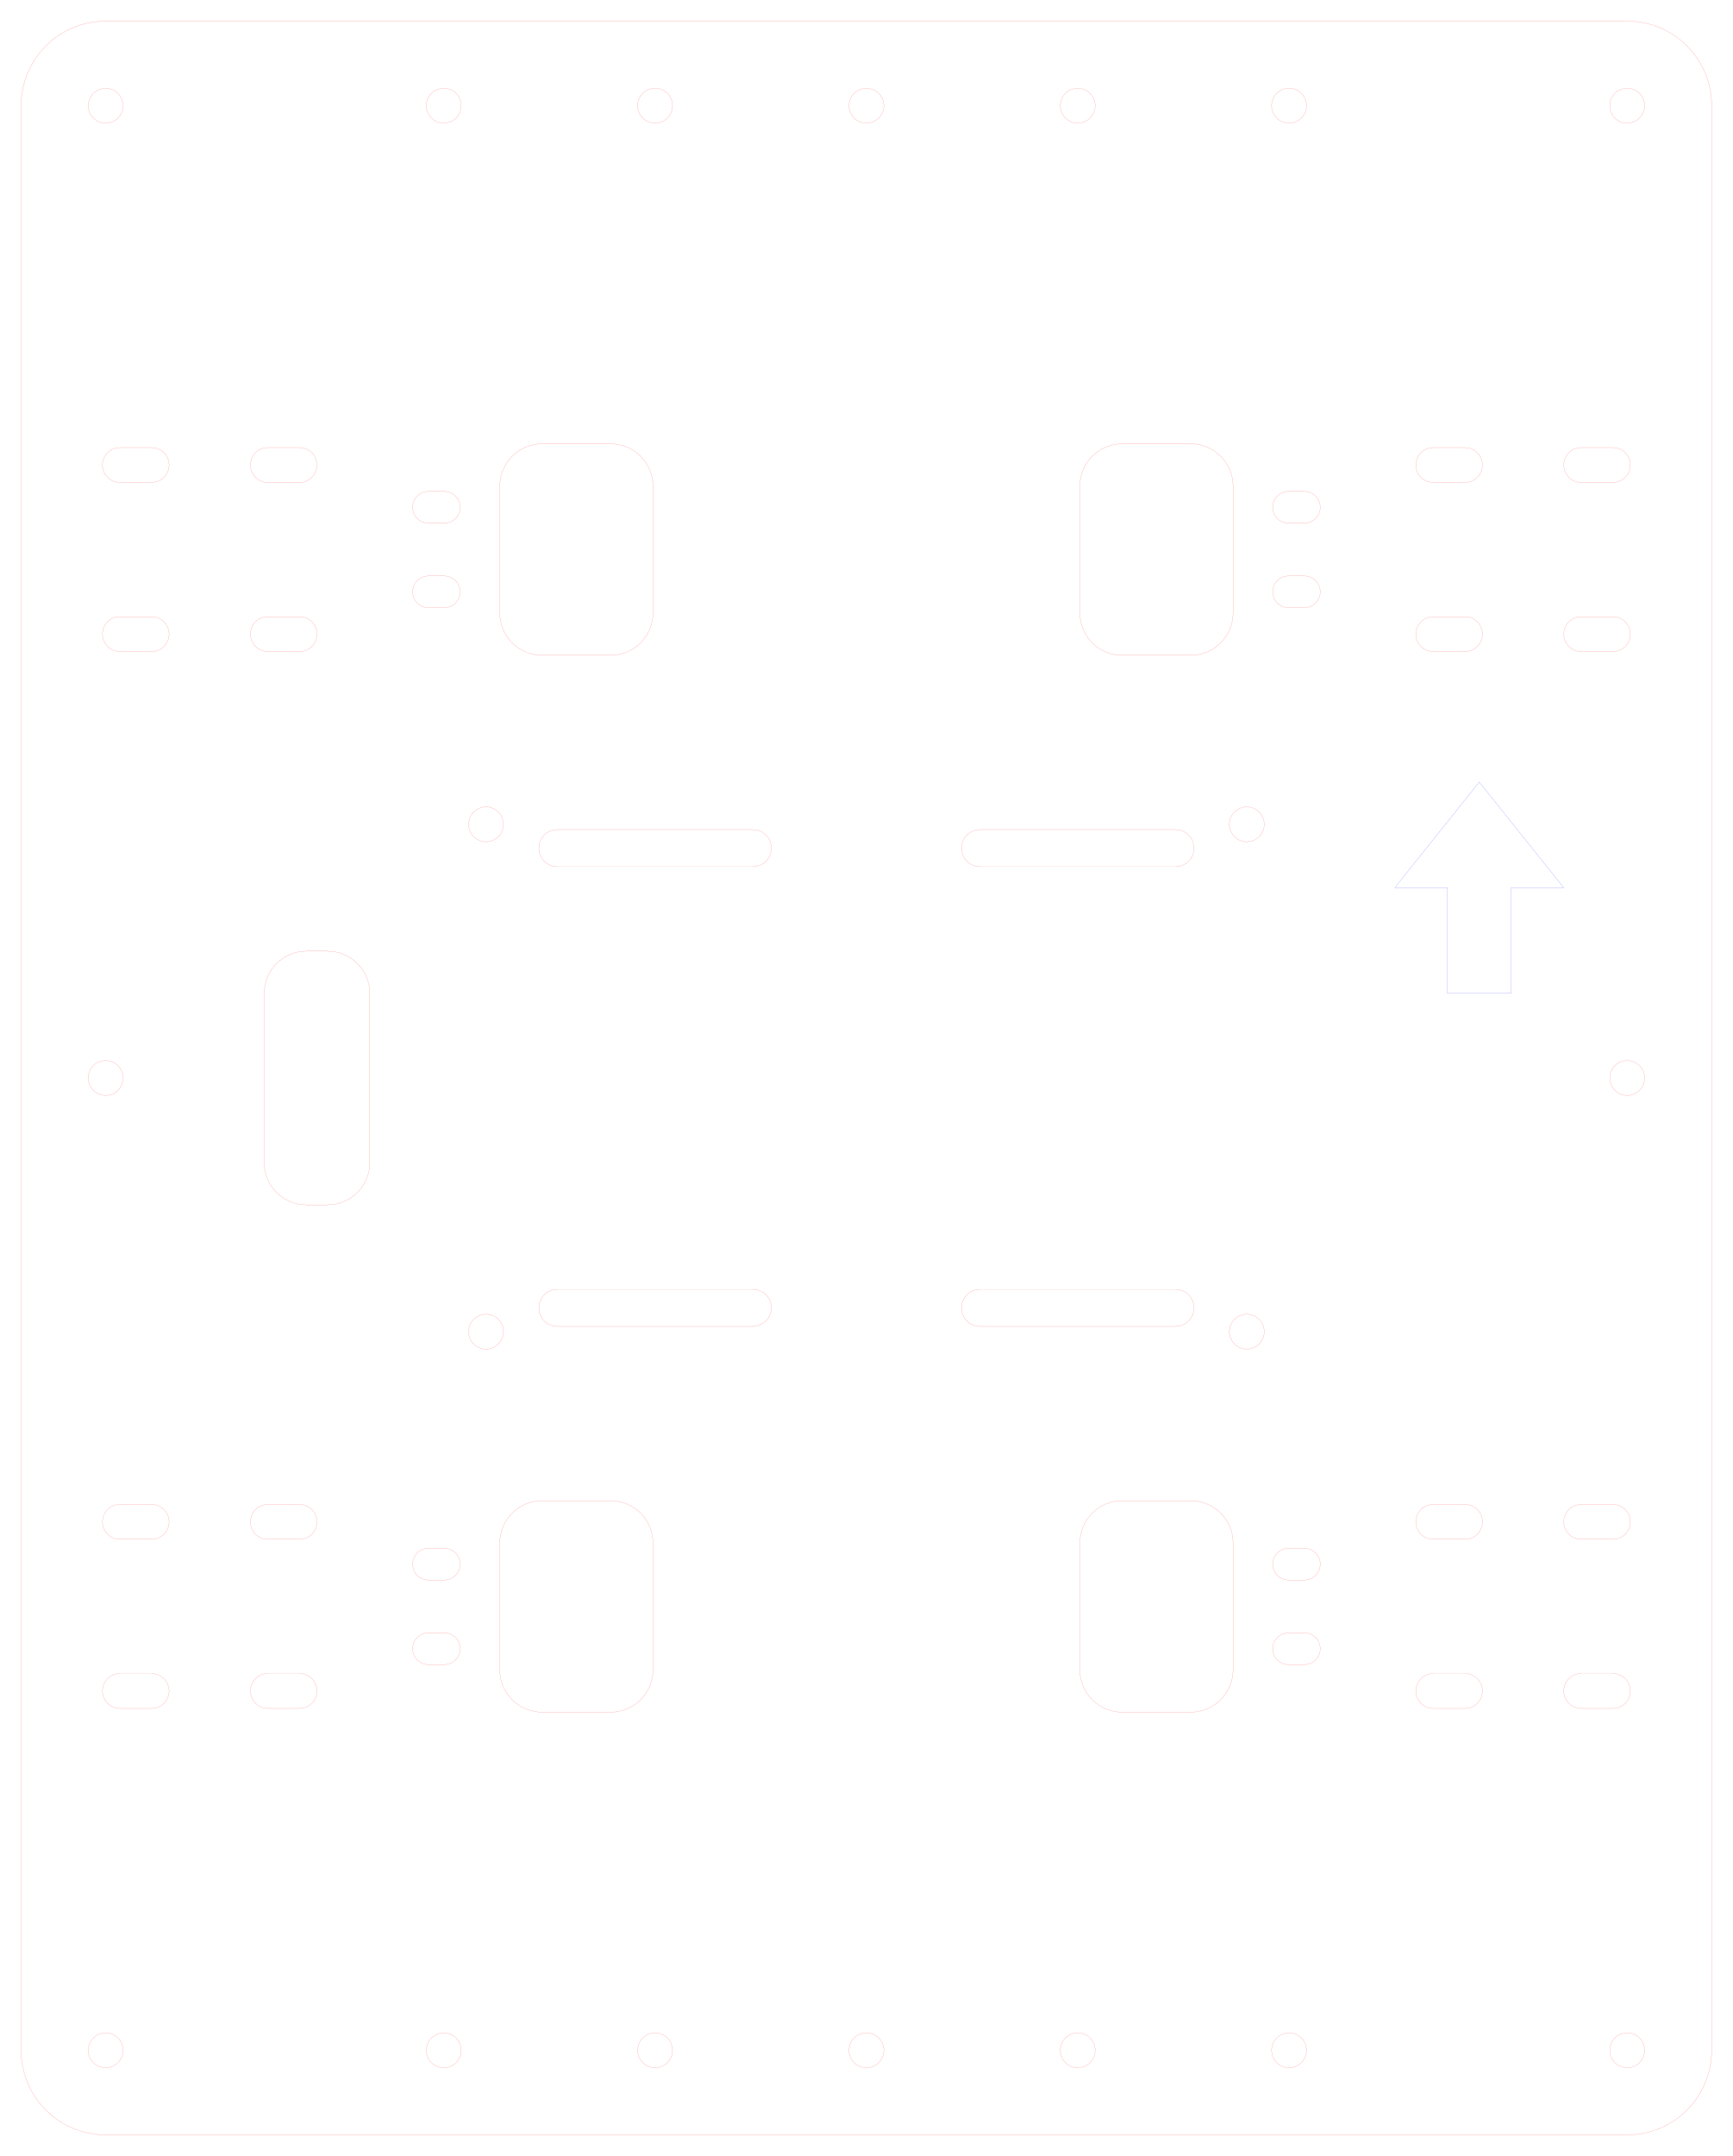
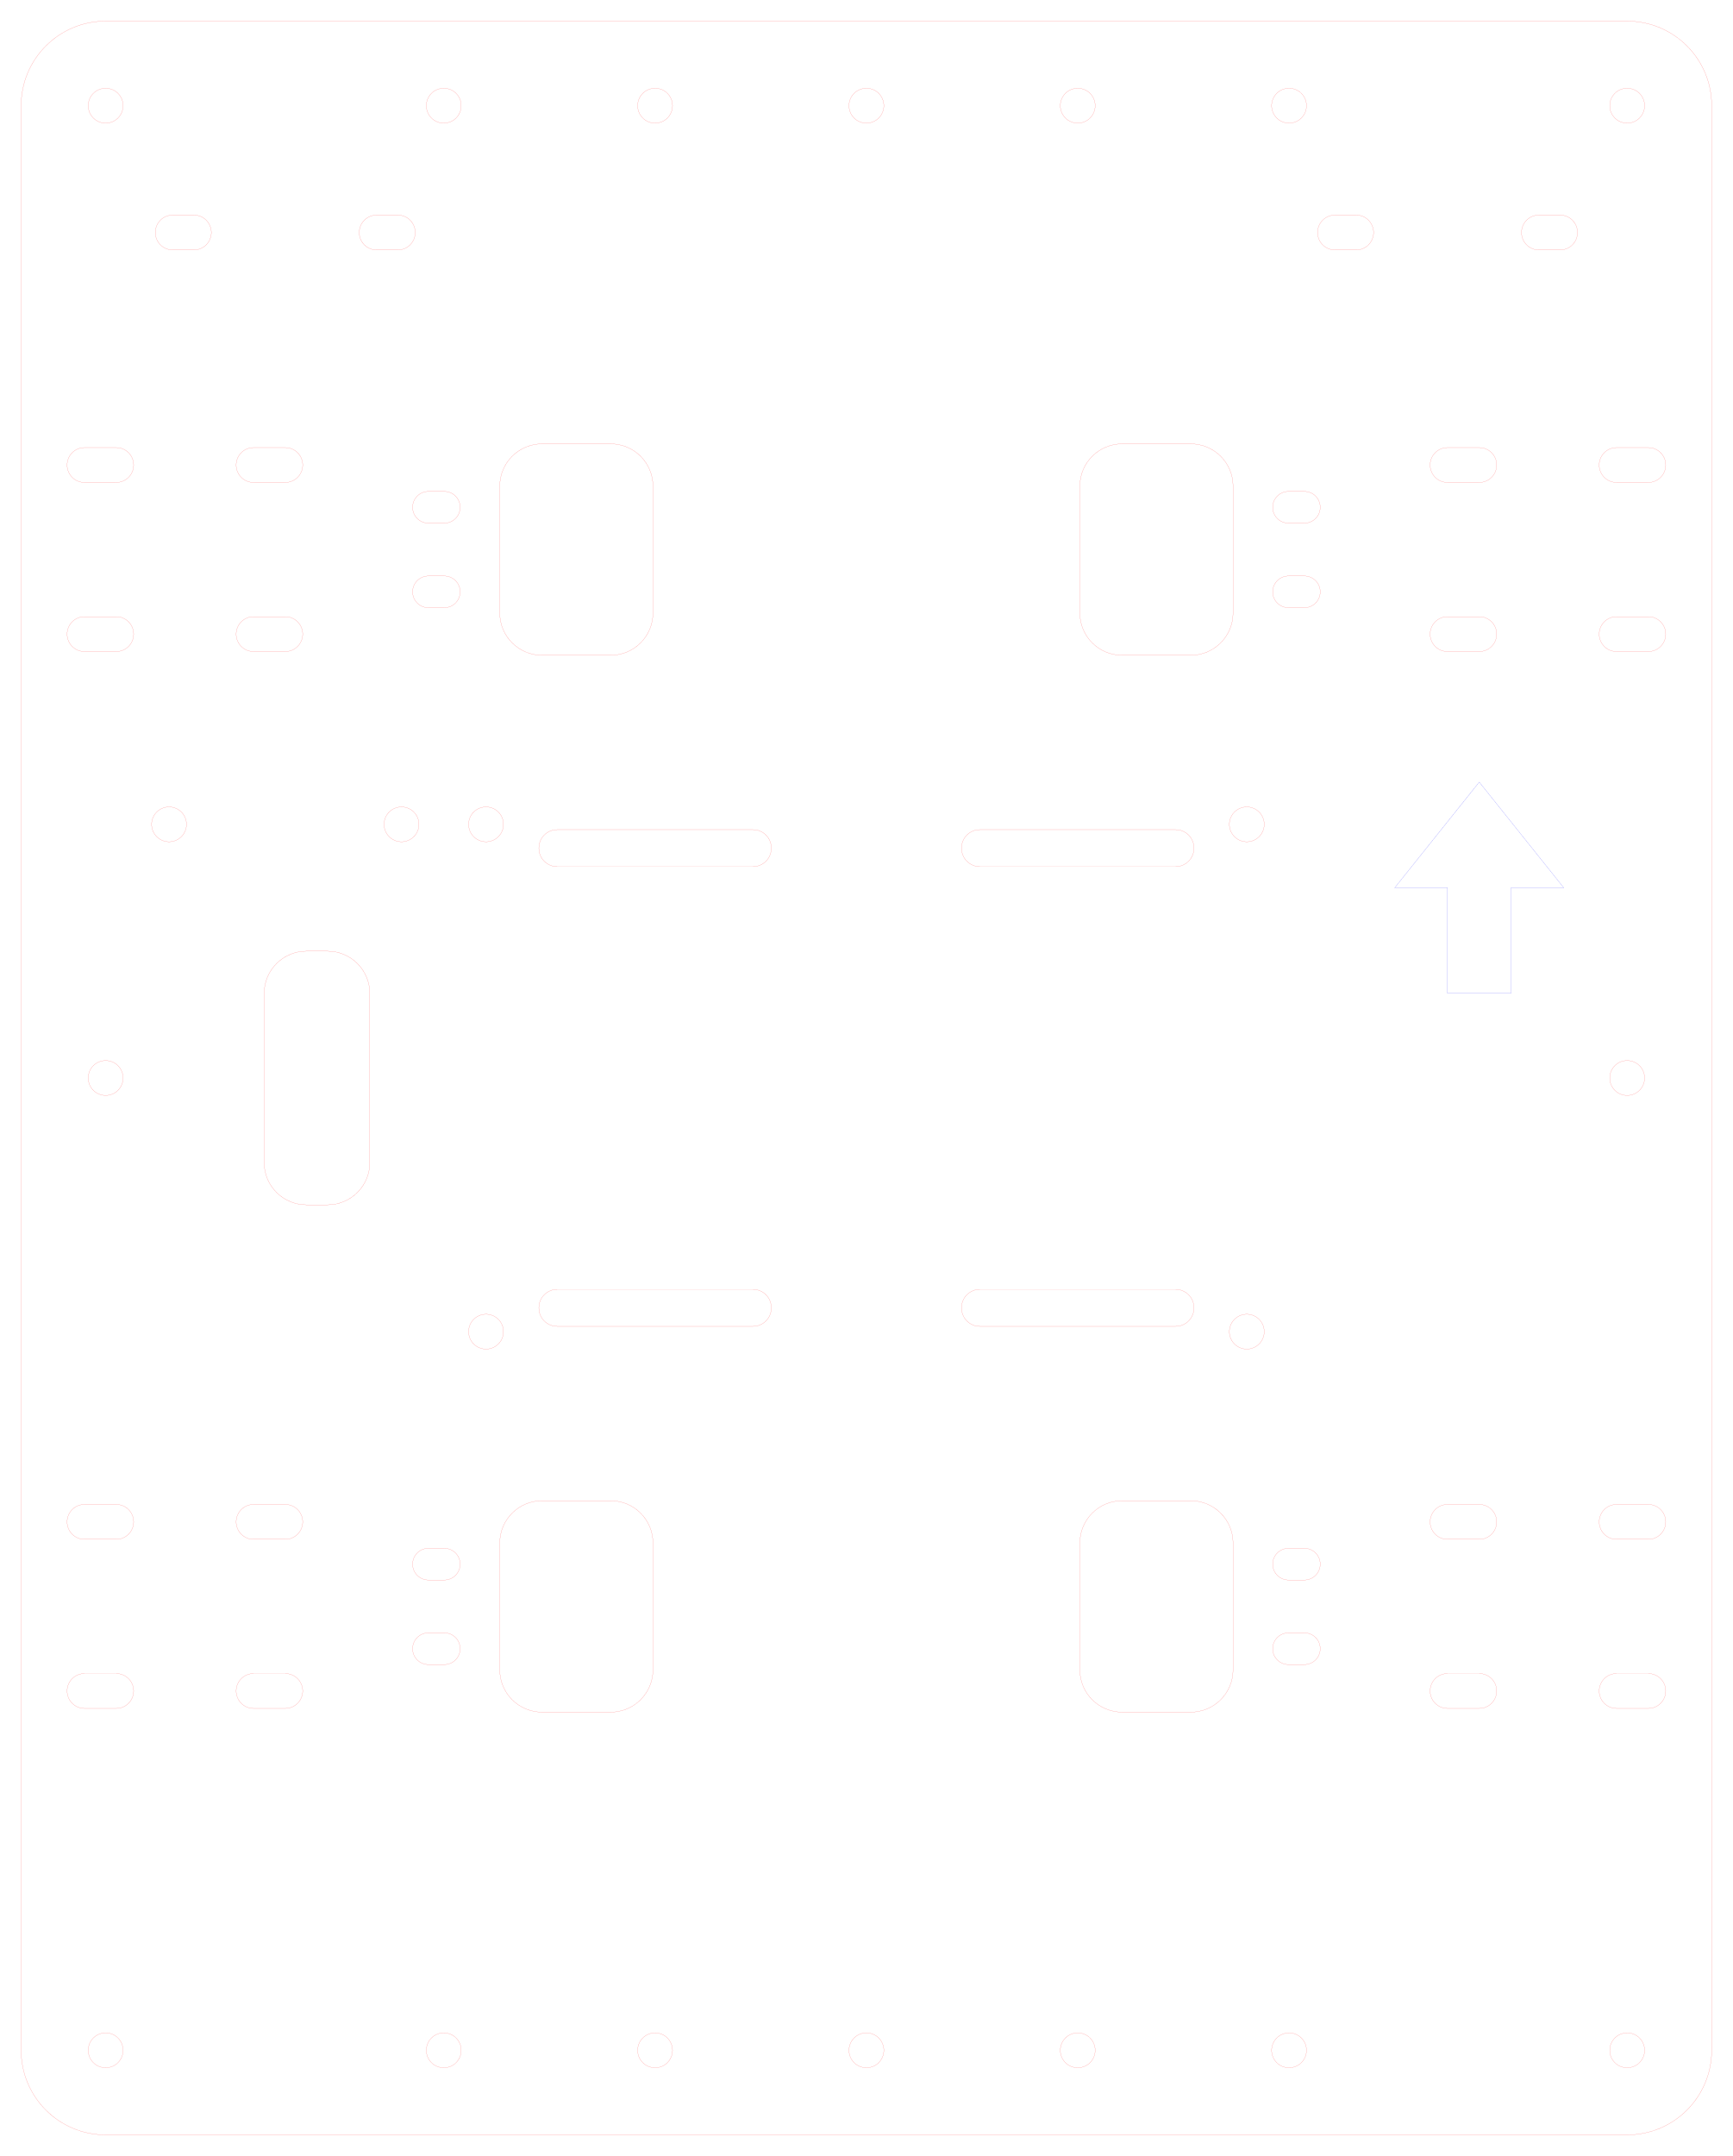
<svg xmlns="http://www.w3.org/2000/svg" width="164.000mm" height="204.000mm" viewBox="0 0 164.000 204.000">
  <path fill="none" stroke="#ff0000" stroke-width="0.01" d="M162.000,10.000A8.000,8.000 0 0 0 154.000,2.000L10.000,2.000A8.000,8.000 0 0 0 2.000,10.000L2.000,194.000A8.000,8.000 0 0 0 10.000,202.000L154.000,202.000A8.000,8.000 0 0 0 162.000,194.000Z" />
-   <path fill="none" stroke="#ff0000" stroke-width="0.01" d="M11.350,58.350L14.350,58.350A1.650,1.650 0 0 1 14.350,61.650L11.350,61.650A1.650,1.650 0 0 1 11.350,58.350Z" />
-   <path fill="none" stroke="#ff0000" stroke-width="0.01" d="M11.350,42.350L14.350,42.350A1.650,1.650 0 0 1 14.350,45.650L11.350,45.650A1.650,1.650 0 0 1 11.350,42.350Z" />
-   <path fill="none" stroke="#ff0000" stroke-width="0.01" d="M25.350,58.350L28.350,58.350A1.650,1.650 0 0 1 28.350,61.650L25.350,61.650A1.650,1.650 0 0 1 25.350,58.350Z" />
-   <path fill="none" stroke="#ff0000" stroke-width="0.01" d="M25.350,42.350L28.350,42.350A1.650,1.650 0 0 1 28.350,45.650L25.350,45.650A1.650,1.650 0 0 1 25.350,42.350Z" />
-   <path fill="none" stroke="#ff0000" stroke-width="0.01" d="M149.650,58.350L152.650,58.350A1.650,1.650 0 0 1 152.650,61.650L149.650,61.650A1.650,1.650 0 0 1 149.650,58.350Z" />
-   <path fill="none" stroke="#ff0000" stroke-width="0.01" d="M149.650,42.350L152.650,42.350A1.650,1.650 0 0 1 152.650,45.650L149.650,45.650A1.650,1.650 0 0 1 149.650,42.350Z" />
-   <path fill="none" stroke="#ff0000" stroke-width="0.01" d="M135.650,58.350L138.650,58.350A1.650,1.650 0 0 1 138.650,61.650L135.650,61.650A1.650,1.650 0 0 1 135.650,58.350Z" />
-   <path fill="none" stroke="#ff0000" stroke-width="0.01" d="M135.650,42.350L138.650,42.350A1.650,1.650 0 0 1 138.650,45.650L135.650,45.650A1.650,1.650 0 0 1 135.650,42.350Z" />
-   <path fill="none" stroke="#ff0000" stroke-width="0.01" d="M11.350,158.350L14.350,158.350A1.650,1.650 0 0 1 14.350,161.650L11.350,161.650A1.650,1.650 0 0 1 11.350,158.350Z" />
-   <path fill="none" stroke="#ff0000" stroke-width="0.01" d="M11.350,142.350L14.350,142.350A1.650,1.650 0 0 1 14.350,145.650L11.350,145.650A1.650,1.650 0 0 1 11.350,142.350Z" />
-   <path fill="none" stroke="#ff0000" stroke-width="0.01" d="M25.350,158.350L28.350,158.350A1.650,1.650 0 0 1 28.350,161.650L25.350,161.650A1.650,1.650 0 0 1 25.350,158.350Z" />
-   <path fill="none" stroke="#ff0000" stroke-width="0.01" d="M25.350,142.350L28.350,142.350A1.650,1.650 0 0 1 28.350,145.650L25.350,145.650A1.650,1.650 0 0 1 25.350,142.350Z" />
-   <path fill="none" stroke="#ff0000" stroke-width="0.01" d="M149.650,158.350L152.650,158.350A1.650,1.650 0 0 1 152.650,161.650L149.650,161.650A1.650,1.650 0 0 1 149.650,158.350Z" />
-   <path fill="none" stroke="#ff0000" stroke-width="0.01" d="M149.650,142.350L152.650,142.350A1.650,1.650 0 0 1 152.650,145.650L149.650,145.650A1.650,1.650 0 0 1 149.650,142.350Z" />
-   <path fill="none" stroke="#ff0000" stroke-width="0.01" d="M135.650,158.350L138.650,158.350A1.650,1.650 0 0 1 138.650,161.650L135.650,161.650A1.650,1.650 0 0 1 135.650,158.350Z" />
-   <path fill="none" stroke="#ff0000" stroke-width="0.01" d="M135.650,142.350L138.650,142.350A1.650,1.650 0 0 1 138.650,145.650L135.650,145.650A1.650,1.650 0 0 1 135.650,142.350Z" />
+   <path fill="none" stroke="#ff0000" stroke-width="0.01" d="M8.000,58.350L11.000,58.350A1.650,1.650 0 0 1 11.000,61.650L8.000,61.650A1.650,1.650 0 0 1 8.000,58.350Z" />
+   <path fill="none" stroke="#ff0000" stroke-width="0.01" d="M8.000,42.350L11.000,42.350A1.650,1.650 0 0 1 11.000,45.650L8.000,45.650A1.650,1.650 0 0 1 8.000,42.350Z" />
+   <path fill="none" stroke="#ff0000" stroke-width="0.01" d="M24.000,58.350L27.000,58.350A1.650,1.650 0 0 1 27.000,61.650L24.000,61.650A1.650,1.650 0 0 1 24.000,58.350Z" />
+   <path fill="none" stroke="#ff0000" stroke-width="0.01" d="M24.000,42.350L27.000,42.350A1.650,1.650 0 0 1 27.000,45.650L24.000,45.650A1.650,1.650 0 0 1 24.000,42.350Z" />
+   <path fill="none" stroke="#ff0000" stroke-width="0.01" d="M153.000,58.350L156.000,58.350A1.650,1.650 0 0 1 156.000,61.650L153.000,61.650A1.650,1.650 0 0 1 153.000,58.350Z" />
+   <path fill="none" stroke="#ff0000" stroke-width="0.01" d="M153.000,42.350L156.000,42.350A1.650,1.650 0 0 1 156.000,45.650L153.000,45.650A1.650,1.650 0 0 1 153.000,42.350Z" />
+   <path fill="none" stroke="#ff0000" stroke-width="0.01" d="M137.000,58.350L140.000,58.350A1.650,1.650 0 0 1 140.000,61.650L137.000,61.650A1.650,1.650 0 0 1 137.000,58.350Z" />
+   <path fill="none" stroke="#ff0000" stroke-width="0.01" d="M137.000,42.350L140.000,42.350A1.650,1.650 0 0 1 140.000,45.650L137.000,45.650A1.650,1.650 0 0 1 137.000,42.350Z" />
+   <path fill="none" stroke="#ff0000" stroke-width="0.01" d="M8.000,158.350L11.000,158.350A1.650,1.650 0 0 1 11.000,161.650L8.000,161.650A1.650,1.650 0 0 1 8.000,158.350Z" />
+   <path fill="none" stroke="#ff0000" stroke-width="0.01" d="M8.000,142.350L11.000,142.350A1.650,1.650 0 0 1 11.000,145.650L8.000,145.650A1.650,1.650 0 0 1 8.000,142.350Z" />
+   <path fill="none" stroke="#ff0000" stroke-width="0.01" d="M24.000,158.350L27.000,158.350A1.650,1.650 0 0 1 27.000,161.650L24.000,161.650A1.650,1.650 0 0 1 24.000,158.350Z" />
+   <path fill="none" stroke="#ff0000" stroke-width="0.01" d="M24.000,142.350L27.000,142.350A1.650,1.650 0 0 1 27.000,145.650L24.000,145.650A1.650,1.650 0 0 1 24.000,142.350Z" />
+   <path fill="none" stroke="#ff0000" stroke-width="0.01" d="M153.000,158.350L156.000,158.350A1.650,1.650 0 0 1 156.000,161.650L153.000,161.650A1.650,1.650 0 0 1 153.000,158.350Z" />
+   <path fill="none" stroke="#ff0000" stroke-width="0.01" d="M153.000,142.350L156.000,142.350A1.650,1.650 0 0 1 156.000,145.650L153.000,145.650A1.650,1.650 0 0 1 153.000,142.350Z" />
+   <path fill="none" stroke="#ff0000" stroke-width="0.01" d="M137.000,158.350L140.000,158.350A1.650,1.650 0 0 1 140.000,161.650L137.000,161.650A1.650,1.650 0 0 1 137.000,158.350Z" />
+   <path fill="none" stroke="#ff0000" stroke-width="0.01" d="M137.000,142.350L140.000,142.350A1.650,1.650 0 0 1 140.000,145.650L137.000,145.650A1.650,1.650 0 0 1 137.000,142.350Z" />
  <path fill="none" stroke="#ff0000" stroke-width="0.01" d="M61.800,46.000A4.000,4.000 0 0 0 57.800,42.000L51.300,42.000A4.000,4.000 0 0 0 47.300,46.000L47.300,58.000A4.000,4.000 0 0 0 51.300,62.000L57.800,62.000A4.000,4.000 0 0 0 61.800,58.000Z" />
  <path fill="none" stroke="#ff0000" stroke-width="0.01" d="M40.550,46.500L42.050,46.500A1.500,1.500 0 0 1 42.050,49.500L40.550,49.500A1.500,1.500 0 0 1 40.550,46.500Z" />
  <path fill="none" stroke="#ff0000" stroke-width="0.01" d="M40.550,54.500L42.050,54.500A1.500,1.500 0 0 1 42.050,57.500L40.550,57.500A1.500,1.500 0 0 1 40.550,54.500Z" />
  <path fill="none" stroke="#ff0000" stroke-width="0.01" d="M116.700,46.000A4.000,4.000 0 0 0 112.700,42.000L106.200,42.000A4.000,4.000 0 0 0 102.200,46.000L102.200,58.000A4.000,4.000 0 0 0 106.200,62.000L112.700,62.000A4.000,4.000 0 0 0 116.700,58.000Z" />
  <path fill="none" stroke="#ff0000" stroke-width="0.01" d="M121.950,46.500L123.450,46.500A1.500,1.500 0 0 1 123.450,49.500L121.950,49.500A1.500,1.500 0 0 1 121.950,46.500Z" />
  <path fill="none" stroke="#ff0000" stroke-width="0.01" d="M121.950,54.500L123.450,54.500A1.500,1.500 0 0 1 123.450,57.500L121.950,57.500A1.500,1.500 0 0 1 121.950,54.500Z" />
  <path fill="none" stroke="#ff0000" stroke-width="0.01" d="M61.800,146.000A4.000,4.000 0 0 0 57.800,142.000L51.300,142.000A4.000,4.000 0 0 0 47.300,146.000L47.300,158.000A4.000,4.000 0 0 0 51.300,162.000L57.800,162.000A4.000,4.000 0 0 0 61.800,158.000Z" />
  <path fill="none" stroke="#ff0000" stroke-width="0.01" d="M40.550,146.500L42.050,146.500A1.500,1.500 0 0 1 42.050,149.500L40.550,149.500A1.500,1.500 0 0 1 40.550,146.500Z" />
  <path fill="none" stroke="#ff0000" stroke-width="0.01" d="M40.550,154.500L42.050,154.500A1.500,1.500 0 0 1 42.050,157.500L40.550,157.500A1.500,1.500 0 0 1 40.550,154.500Z" />
  <path fill="none" stroke="#ff0000" stroke-width="0.01" d="M116.700,146.000A4.000,4.000 0 0 0 112.700,142.000L106.200,142.000A4.000,4.000 0 0 0 102.200,146.000L102.200,158.000A4.000,4.000 0 0 0 106.200,162.000L112.700,162.000A4.000,4.000 0 0 0 116.700,158.000Z" />
  <path fill="none" stroke="#ff0000" stroke-width="0.01" d="M121.950,146.500L123.450,146.500A1.500,1.500 0 0 1 123.450,149.500L121.950,149.500A1.500,1.500 0 0 1 121.950,146.500Z" />
  <path fill="none" stroke="#ff0000" stroke-width="0.01" d="M121.950,154.500L123.450,154.500A1.500,1.500 0 0 1 123.450,157.500L121.950,157.500A1.500,1.500 0 0 1 121.950,154.500Z" />
  <path fill="none" stroke="#ff0000" stroke-width="0.01" d="M47.650,126.000A1.650,1.650 0 1 0 44.350,126.000A1.650,1.650 0 1 0 47.650,126.000Z" />
  <path fill="none" stroke="#ff0000" stroke-width="0.01" d="M47.650,78.000A1.650,1.650 0 1 0 44.350,78.000A1.650,1.650 0 1 0 47.650,78.000Z" />
  <path fill="none" stroke="#ff0000" stroke-width="0.01" d="M119.650,126.000A1.650,1.650 0 1 0 116.350,126.000A1.650,1.650 0 1 0 119.650,126.000Z" />
  <path fill="none" stroke="#ff0000" stroke-width="0.01" d="M119.650,78.000A1.650,1.650 0 1 0 116.350,78.000A1.650,1.650 0 1 0 119.650,78.000Z" />
  <path fill="none" stroke="#ff0000" stroke-width="0.01" d="M35.000,94.000A4.000,4.000 0 0 0 31.000,90.000L29.000,90.000A4.000,4.000 0 0 0 25.000,94.000L25.000,110.000A4.000,4.000 0 0 0 29.000,114.000L31.000,114.000A4.000,4.000 0 0 0 35.000,110.000Z" />
  <path fill="none" stroke="#ff0000" stroke-width="0.01" d="M73.000,123.740A1.740,1.740 0 0 0 71.260,122.000L52.740,122.000A1.740,1.740 0 0 0 51.000,123.740L51.000,123.760A1.740,1.740 0 0 0 52.740,125.500L71.260,125.500A1.740,1.740 0 0 0 73.000,123.760Z" />
  <path fill="none" stroke="#ff0000" stroke-width="0.01" d="M73.000,80.240A1.740,1.740 0 0 0 71.260,78.500L52.740,78.500A1.740,1.740 0 0 0 51.000,80.240L51.000,80.260A1.740,1.740 0 0 0 52.740,82.000L71.260,82.000A1.740,1.740 0 0 0 73.000,80.260Z" />
  <path fill="none" stroke="#ff0000" stroke-width="0.01" d="M113.000,123.740A1.740,1.740 0 0 0 111.260,122.000L92.740,122.000A1.740,1.740 0 0 0 91.000,123.740L91.000,123.760A1.740,1.740 0 0 0 92.740,125.500L111.260,125.500A1.740,1.740 0 0 0 113.000,123.760Z" />
  <path fill="none" stroke="#ff0000" stroke-width="0.01" d="M113.000,80.240A1.740,1.740 0 0 0 111.260,78.500L92.740,78.500A1.740,1.740 0 0 0 91.000,80.240L91.000,80.260A1.740,1.740 0 0 0 92.740,82.000L111.260,82.000A1.740,1.740 0 0 0 113.000,80.260Z" />
  <path fill="none" stroke="#ff0000" stroke-width="0.01" d="M11.650,194.000A1.650,1.650 0 1 0 8.350,194.000A1.650,1.650 0 1 0 11.650,194.000Z" />
  <path fill="none" stroke="#ff0000" stroke-width="0.01" d="M11.650,10.000A1.650,1.650 0 1 0 8.350,10.000A1.650,1.650 0 1 0 11.650,10.000Z" />
  <path fill="none" stroke="#ff0000" stroke-width="0.01" d="M155.650,194.000A1.650,1.650 0 1 0 152.350,194.000A1.650,1.650 0 1 0 155.650,194.000Z" />
  <path fill="none" stroke="#ff0000" stroke-width="0.01" d="M155.650,10.000A1.650,1.650 0 1 0 152.350,10.000A1.650,1.650 0 1 0 155.650,10.000Z" />
  <path fill="none" stroke="#ff0000" stroke-width="0.01" d="M11.650,102.000A1.650,1.650 0 1 0 8.350,102.000A1.650,1.650 0 1 0 11.650,102.000Z" />
  <path fill="none" stroke="#ff0000" stroke-width="0.01" d="M155.650,102.000A1.650,1.650 0 1 0 152.350,102.000A1.650,1.650 0 1 0 155.650,102.000Z" />
  <path fill="none" stroke="#ff0000" stroke-width="0.01" d="M43.650,10.000A1.650,1.650 0 1 0 40.350,10.000A1.650,1.650 0 1 0 43.650,10.000Z" />
  <path fill="none" stroke="#ff0000" stroke-width="0.01" d="M63.650,10.000A1.650,1.650 0 1 0 60.350,10.000A1.650,1.650 0 1 0 63.650,10.000Z" />
  <path fill="none" stroke="#ff0000" stroke-width="0.01" d="M83.650,10.000A1.650,1.650 0 1 0 80.350,10.000A1.650,1.650 0 1 0 83.650,10.000Z" />
  <path fill="none" stroke="#ff0000" stroke-width="0.01" d="M103.650,10.000A1.650,1.650 0 1 0 100.350,10.000A1.650,1.650 0 1 0 103.650,10.000Z" />
  <path fill="none" stroke="#ff0000" stroke-width="0.01" d="M123.650,10.000A1.650,1.650 0 1 0 120.350,10.000A1.650,1.650 0 1 0 123.650,10.000Z" />
  <path fill="none" stroke="#ff0000" stroke-width="0.01" d="M43.650,194.000A1.650,1.650 0 1 0 40.350,194.000A1.650,1.650 0 1 0 43.650,194.000Z" />
  <path fill="none" stroke="#ff0000" stroke-width="0.01" d="M63.650,194.000A1.650,1.650 0 1 0 60.350,194.000A1.650,1.650 0 1 0 63.650,194.000Z" />
  <path fill="none" stroke="#ff0000" stroke-width="0.01" d="M83.650,194.000A1.650,1.650 0 1 0 80.350,194.000A1.650,1.650 0 1 0 83.650,194.000Z" />
  <path fill="none" stroke="#ff0000" stroke-width="0.01" d="M103.650,194.000A1.650,1.650 0 1 0 100.350,194.000A1.650,1.650 0 1 0 103.650,194.000Z" />
  <path fill="none" stroke="#ff0000" stroke-width="0.01" d="M123.650,194.000A1.650,1.650 0 1 0 120.350,194.000A1.650,1.650 0 1 0 123.650,194.000Z" />
+   <path fill="none" stroke="#ff0000" stroke-width="0.01" d="M16.350,20.350L18.350,20.350A1.650,1.650 0 0 1 18.350,23.650L16.350,23.650A1.650,1.650 0 0 1 16.350,20.350Z" />
+   <path fill="none" stroke="#ff0000" stroke-width="0.01" d="M35.650,20.350L37.650,20.350A1.650,1.650 0 0 1 37.650,23.650L35.650,23.650A1.650,1.650 0 0 1 35.650,20.350Z" />
+   <path fill="none" stroke="#ff0000" stroke-width="0.01" d="M126.350,20.350L128.350,20.350A1.650,1.650 0 0 1 128.350,23.650L126.350,23.650A1.650,1.650 0 0 1 126.350,20.350Z" />
+   <path fill="none" stroke="#ff0000" stroke-width="0.01" d="M145.650,20.350L147.650,20.350A1.650,1.650 0 0 1 147.650,23.650L145.650,23.650A1.650,1.650 0 0 1 145.650,20.350Z" />
+   <path fill="none" stroke="#ff0000" stroke-width="0.01" d="M17.650,78.000A1.650,1.650 0 1 0 14.350,78.000A1.650,1.650 0 1 0 17.650,78.000Z" />
+   <path fill="none" stroke="#ff0000" stroke-width="0.01" d="M39.650,78.000A1.650,1.650 0 1 0 36.350,78.000A1.650,1.650 0 1 0 39.650,78.000Z" />
  <path fill="none" stroke="#0000ff" stroke-width="0.01" d="M132.000,84.000L140.000,74.000L148.000,84.000L143.000,84.000L143.000,94.000L137.000,94.000L137.000,84.000Z" />
</svg>
